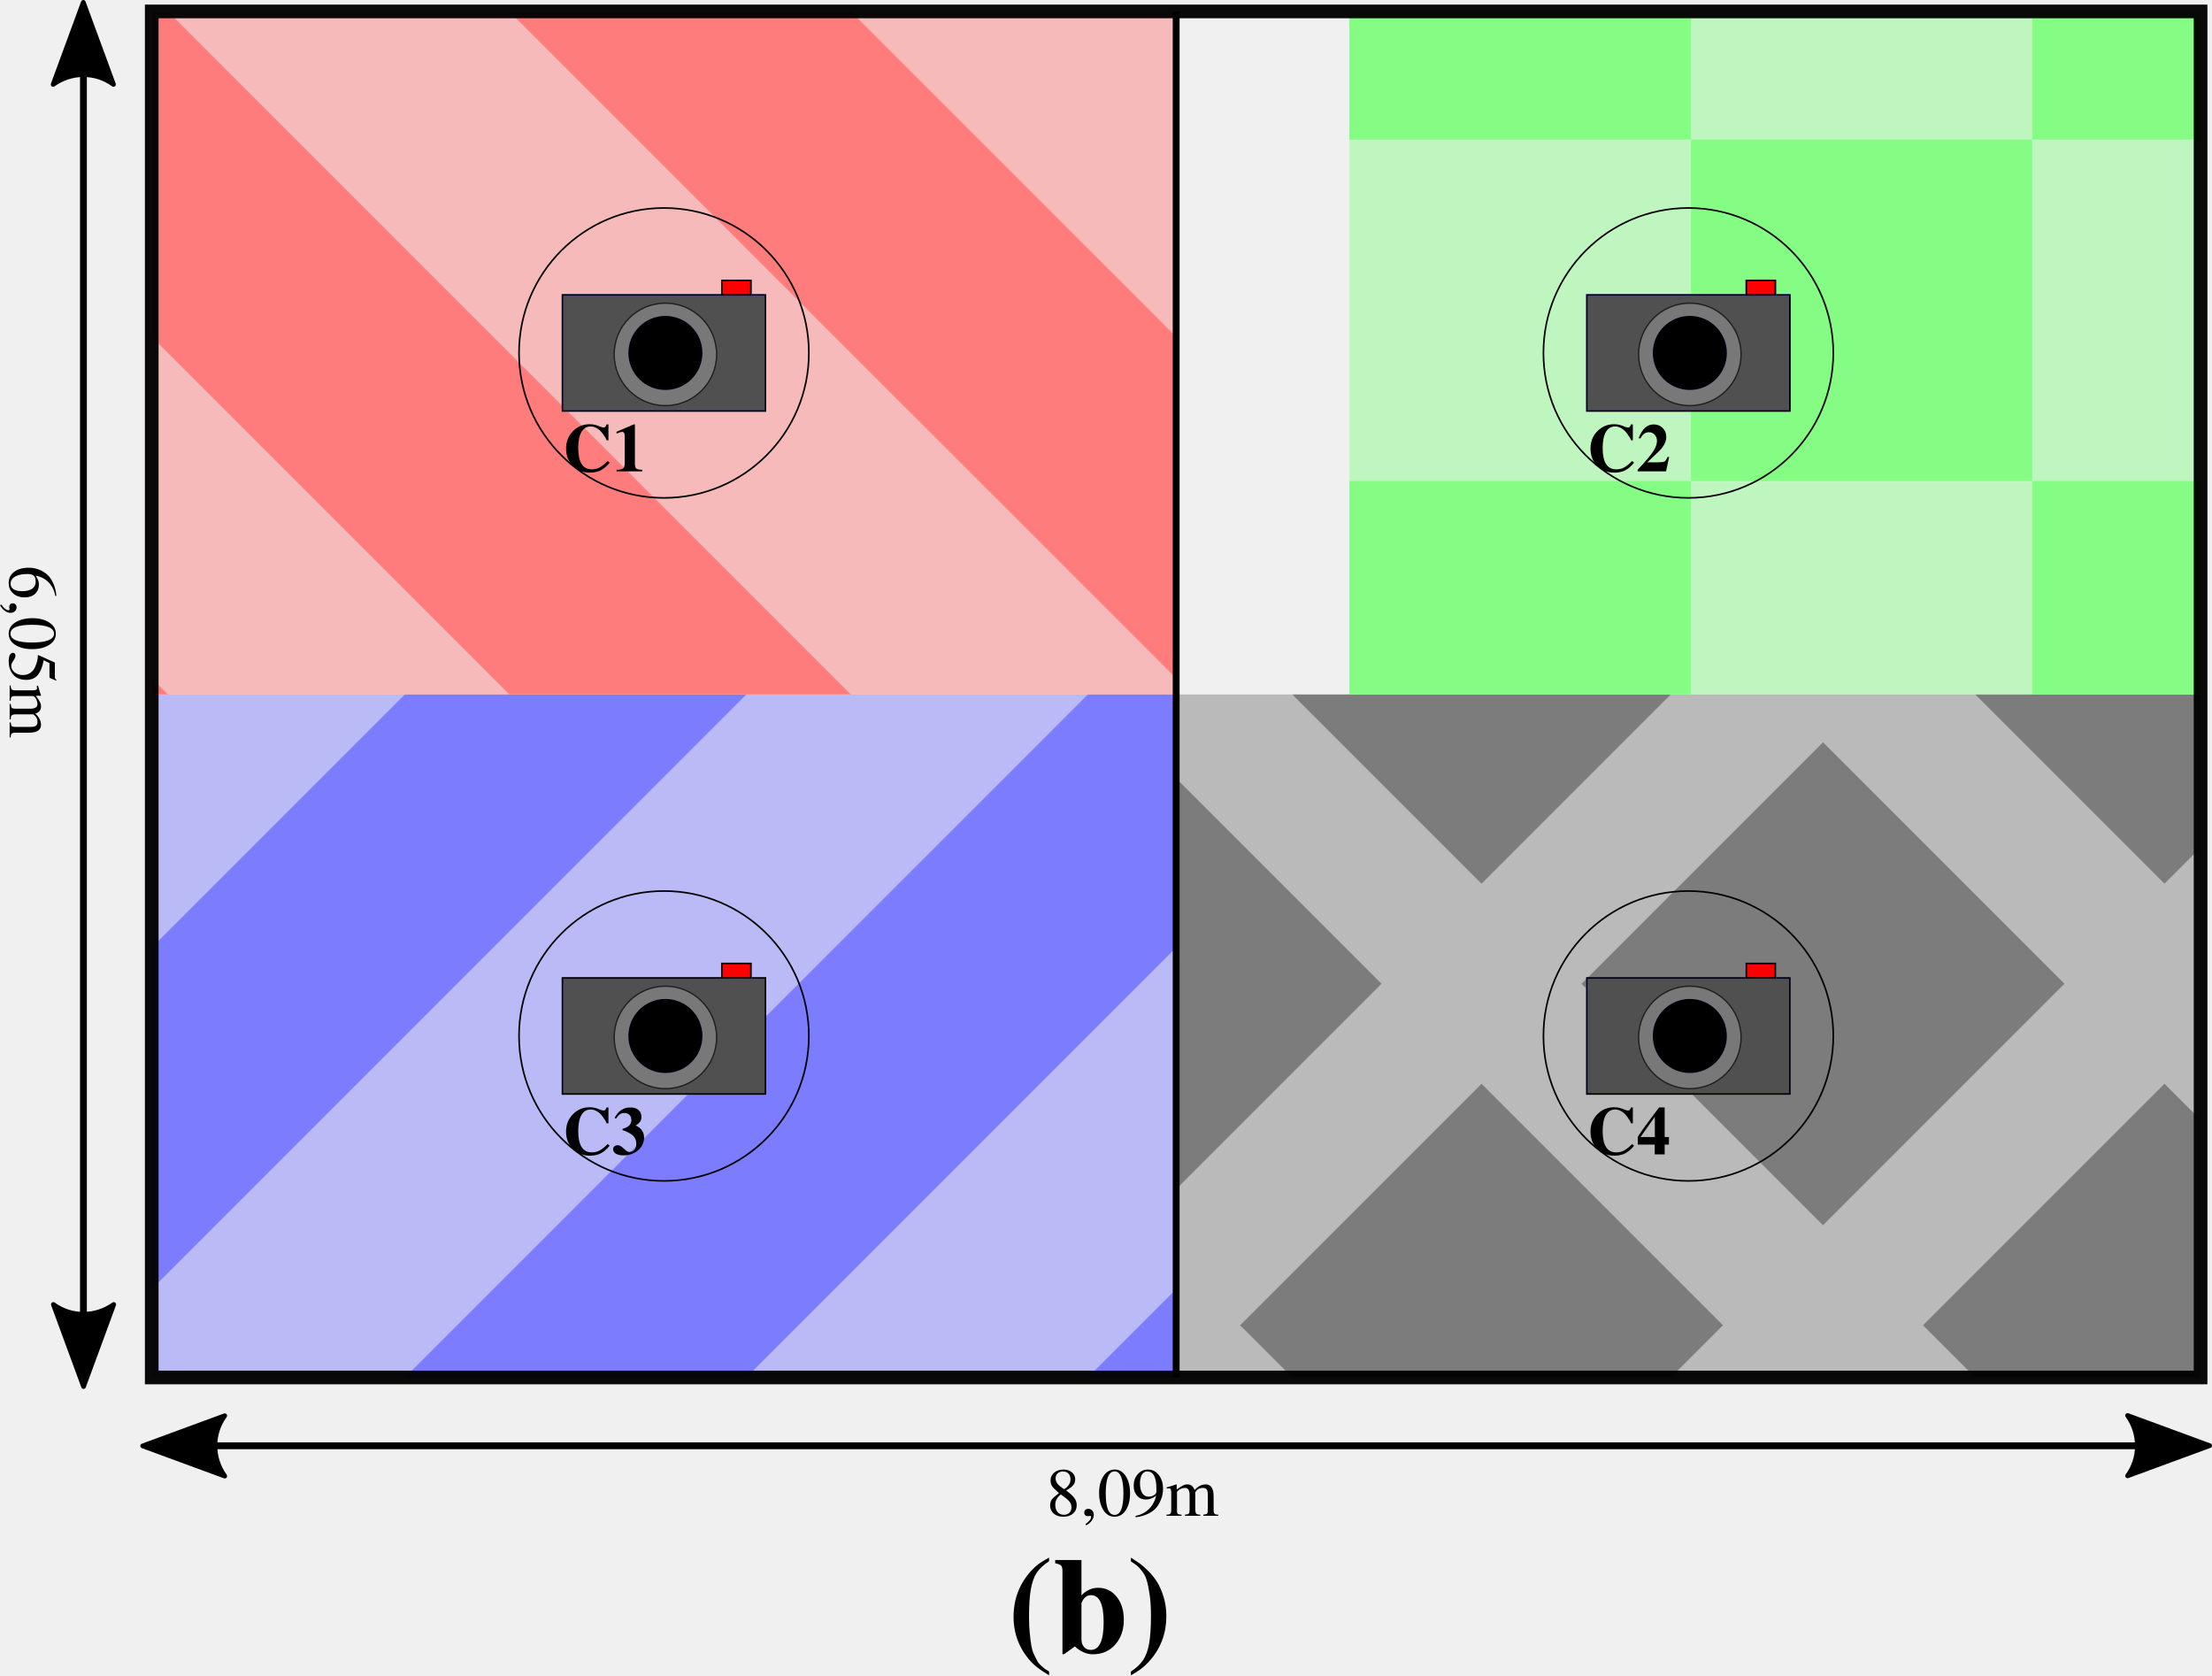
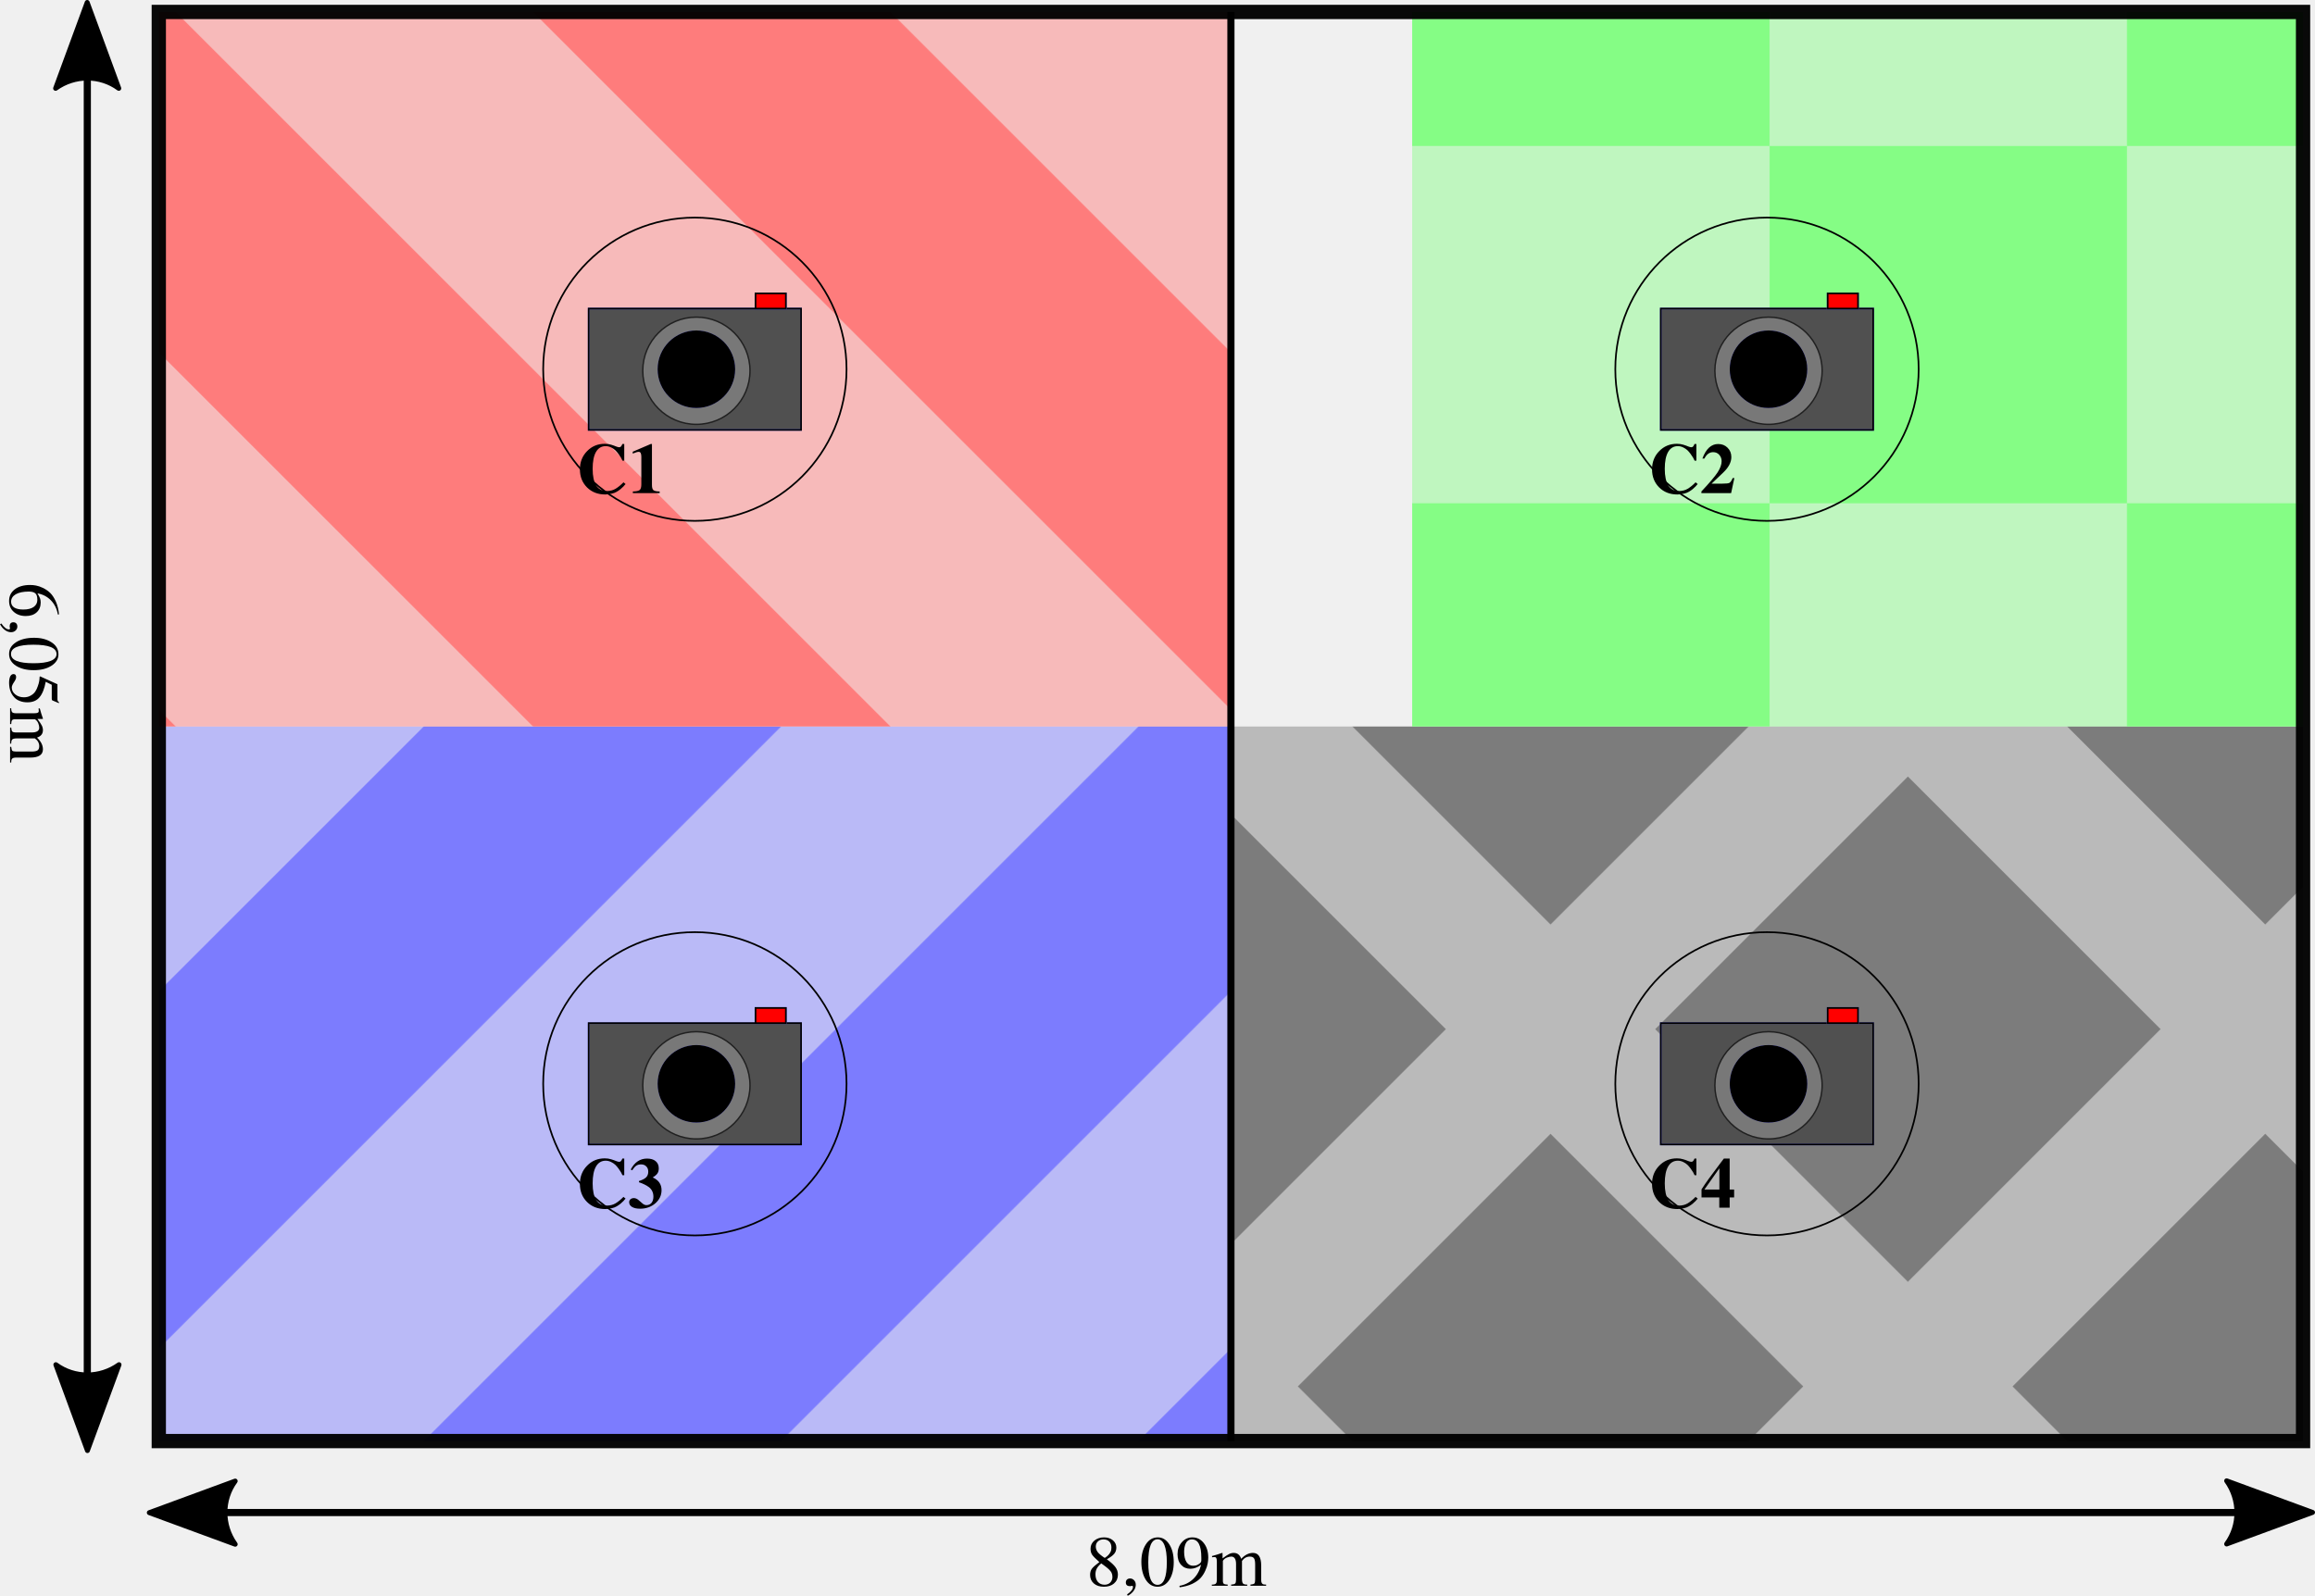
- <svg xmlns="http://www.w3.org/2000/svg" width="91.408mm" height="69.222mm" viewBox="0 0 323.888 245.274" id="svg2" version="1.1">
+ <svg xmlns="http://www.w3.org/2000/svg" width="91.408mm" height="63.027mm" viewBox="0 0 323.888 223.324" id="svg2" version="1.1">
  <defs id="defs4">
    <marker style="overflow:visible" id="marker5006" refX="0" refY="0" orient="auto">
      <path transform="matrix(1.1,0,0,1.1,1.1,0)" d="M 8.719,4.034 -2.207,0.016 8.719,-4.002 c -1.745,2.372 -1.735,5.617 -6e-7,8.035 z" style="fill:#000000;fill-opacity:1;fill-rule:evenodd;stroke:#000000;stroke-width:0.625;stroke-linejoin:round;stroke-opacity:1" id="path5008" />
    </marker>
    <marker style="overflow:visible" id="marker4918" refX="0" refY="0" orient="auto">
      <path transform="matrix(-1.1,0,0,-1.1,-1.1,0)" d="M 8.719,4.034 -2.207,0.016 8.719,-4.002 c -1.745,2.372 -1.735,5.617 -6e-7,8.035 z" style="fill:#000000;fill-opacity:1;fill-rule:evenodd;stroke:#000000;stroke-width:0.625;stroke-linejoin:round;stroke-opacity:1" id="path4920" />
    </marker>
    <marker orient="auto" refY="0" refX="0" id="Arrow2Lend" style="overflow:visible">
      <path id="path4171" style="fill:#000000;fill-opacity:1;fill-rule:evenodd;stroke:#000000;stroke-width:0.625;stroke-linejoin:round;stroke-opacity:1" d="M 8.719,4.034 -2.207,0.016 8.719,-4.002 c -1.745,2.372 -1.735,5.617 -6e-7,8.035 z" transform="matrix(-1.1,0,0,-1.1,-1.1,0)" />
    </marker>
    <marker orient="auto" refY="0" refX="0" id="marker4684" style="overflow:visible">
      <path id="path4686" style="fill:#000000;fill-opacity:1;fill-rule:evenodd;stroke:#000000;stroke-width:0.625;stroke-linejoin:round;stroke-opacity:1" d="M 8.719,4.034 -2.207,0.016 8.719,-4.002 c -1.745,2.372 -1.735,5.617 -6e-7,8.035 z" transform="matrix(1.1,0,0,1.1,1.1,0)" />
    </marker>
    <pattern id="Rojo" patternTransform="translate(-30.28346,-780.2835)" height="400" width="400" patternUnits="userSpaceOnUse">
      <g transform="translate(30.28346,780.2835)" id="g4308">
        <rect y="-780.284" x="-30.283" height="400" width="400" id="rect4288" style="fill:#ff7878;fill-opacity:0.471;stroke:none;stroke-width:4;stroke-linejoin:round;stroke-miterlimit:4;stroke-dasharray:none;stroke-opacity:1" />
        <path id="rect4259" d="m -30.283,-780.283 0,50 350,350 50,0 -400,-400 z m 50,0 350,350 0,-50 -300,-300 -50,0 z m 100,0 250,250 0,-50 -200,-200 -50,0 z m 100,0 150,150 0,-50 -100,-100 -50,0 z m 100,0 50,50 0,-50 -50,0 z m -350,100 0,50 250,250 50,0 -300,-300 z m 0,100 0,50 150,150 50,0 -200,-200 z m 0,100 0,50 50,50 50,0 -100,-100 z" style="fill:#ff7878;fill-opacity:1;stroke:none;stroke-width:4;stroke-linejoin:round;stroke-miterlimit:4;stroke-dasharray:none;stroke-opacity:1" />
      </g>
    </pattern>
    <pattern id="Azul" patternTransform="translate(419.7165,-780.2835)" height="400" width="400" patternUnits="userSpaceOnUse">
      <g transform="translate(-419.7165,780.2835)" id="g4312">
        <rect transform="matrix(0,1,-1,0,0,0)" style="fill:#7878ff;fill-opacity:0.471;stroke:none;stroke-width:4;stroke-linejoin:round;stroke-miterlimit:4;stroke-dasharray:none;stroke-opacity:1" id="rect4298" width="400" height="400" x="-780.284" y="-819.717" />
        <path style="fill:#7878ff;fill-opacity:1;stroke:none;stroke-width:4;stroke-linejoin:round;stroke-miterlimit:4;stroke-dasharray:none;stroke-opacity:1" d="m 819.717,-780.283 -50,0 -350,350 0,50 400,-400 z m 0,50 -350,350 50,0 300,-300 0,-50 z m 0,100 -250,250 50,0 200,-200 0,-50 z m 0,100 -150,150 50,0 100,-100 0,-50 z m 0,100 -50,50 50,0 0,-50 z m -100,-350 -50,0 -250,250 0,50 300,-300 z m -100,0 -50,0 -150,150 0,50 200,-200 z m -100,0 -50,0 -50,50 0,50 100,-100 z" id="path4296" />
      </g>
    </pattern>
    <pattern id="Verde" patternTransform="translate(-24.63574,821.1136)" height="400" width="400" patternUnits="userSpaceOnUse">
      <g id="g4957" transform="translate(-407.3643,-821.1136)">
        <rect y="821.114" x="407.364" height="400" width="400" id="rect4959" style="opacity:0.88;fill:#78ff78;fill-opacity:0.471;stroke:none;stroke-width:4;stroke-linejoin:round;stroke-miterlimit:4;stroke-dasharray:none;stroke-opacity:1" />
        <path style="opacity:0.88;fill:#78ff78;fill-opacity:1;stroke:none;stroke-width:4;stroke-linejoin:round;stroke-miterlimit:4;stroke-dasharray:none;stroke-opacity:1" d="m 407.365,821.114 0,50 50,0 0,-50 -50,0 z m 50,50 0,50 50,0 0,-50 -50,0 z m 50,0 50,0 0,-50 -50,0 0,50 z m 50,0 0,50 50,0 0,-50 -50,0 z m 50,0 50,0 0,-50 -50,0 0,50 z m 50,0 0,50 50,0 0,-50 -50,0 z m 50,0 50,0 0,-50 -50,0 0,50 z m 50,0 0,50 50,0 0,-50 -50,0 z m 0,50 -50,0 0,50 50,0 0,-50 z m 0,50 0,50 50,0 0,-50 -50,0 z m 0,50 -50,0 0,50 50,0 0,-50 z m 0,50 0,50 50,0 0,-50 -50,0 z m 0,50 -50,0 0,50 50,0 0,-50 z m 0,50 0,50 50,0 0,-50 -50,0 z m -50,0 -50,0 0,50 50,0 0,-50 z m -50,0 0,-50 -50,0 0,50 50,0 z m -50,0 -50,0 0,50 50,0 0,-50 z m -50,0 0,-50 -50,0 0,50 50,0 z m -50,0 -50,0 0,50 50,0 0,-50 z m -50,0 0,-50 -50,0 0,50 50,0 z m 0,-50 50,0 0,-50 -50,0 0,50 z m 0,-50 0,-50 -50,0 0,50 50,0 z m 0,-50 50,0 0,-50 -50,0 0,50 z m 0,-50 0,-50 -50,0 0,50 50,0 z m 50,0 50,0 0,-50 -50,0 0,50 z m 50,0 0,50 50,0 0,-50 -50,0 z m 50,0 50,0 0,-50 -50,0 0,50 z m 50,0 0,50 50,0 0,-50 -50,0 z m 0,50 -50,0 0,50 50,0 0,-50 z m 0,50 0,50 50,0 0,-50 -50,0 z m -50,0 -50,0 0,50 50,0 0,-50 z m -50,0 0,-50 -50,0 0,50 50,0 z" id="path4961" />
      </g>
    </pattern>
    <pattern id="Gris" patternTransform="translate(569.7165,819.7165)" height="400" width="400" patternUnits="userSpaceOnUse">
      <g transform="translate(-569.7165,-819.7165)" id="g5145">
        <path id="rect5039" d="m 584.361,819.717 -14.645,14.645 0,20.711 25,25 35.355,-35.355 -25,-25 -20.711,0 z m 50,0 10.355,10.355 10.355,-10.355 -20.711,0 z m 50,0 -25,25 35.355,35.355 35.355,-35.355 -25,-25 -20.711,0 z m 50,0 10.355,10.355 10.355,-10.355 -20.711,0 z m 50,0 -25,25 35.355,35.355 35.355,-35.355 -25,-25 -20.711,0 z m 50,0 10.355,10.355 10.355,-10.355 -20.711,0 z m 50,0 -25,25 35.355,35.355 35.355,-35.355 -25,-25 -20.711,0 z m 50,0 10.355,10.355 10.355,-10.355 -20.711,0 z m 35.355,14.645 -10.355,10.355 10.355,10.355 0,-20.711 z m -325,25 -35.355,35.355 35.355,35.355 35.355,-35.355 -35.355,-35.355 z m 100,0 -35.355,35.355 35.355,35.355 35.355,-35.355 -35.355,-35.355 z m 100,0 -35.355,35.355 35.355,35.355 35.355,-35.355 -35.355,-35.355 z m 100,0 -35.355,35.355 35.355,35.355 25,-25 0,-20.711 -25,-25 z m -375,25 0,20.711 10.355,-10.355 -10.355,-10.355 z m 25,25 -25,25 0,20.711 25,25 35.355,-35.355 -35.355,-35.355 z m 100,0 -35.355,35.355 35.355,35.355 35.355,-35.355 -35.355,-35.355 z m 100,0 -35.355,35.355 35.355,35.355 35.355,-35.355 -35.355,-35.355 z m 100,0 -35.355,35.355 35.355,35.355 35.355,-35.355 -35.355,-35.355 z m 75,25 -10.355,10.355 10.355,10.355 0,-20.711 z m -325,25 -35.355,35.355 35.355,35.355 35.355,-35.355 -35.355,-35.355 z m 100,0 -35.355,35.355 35.355,35.355 35.355,-35.355 -35.355,-35.355 z m 100,0 -35.355,35.355 35.355,35.355 35.355,-35.355 -35.355,-35.355 z m 100,0 -35.355,35.355 35.355,35.355 25,-25 0,-20.711 -25,-25 z m -375,25 0,20.711 10.355,-10.355 -10.355,-10.355 z m 25,25 -25,25 0,20.711 25,25 35.355,-35.355 -35.355,-35.355 z m 100,0 -35.355,35.355 35.355,35.355 35.355,-35.355 -35.355,-35.355 z m 100,0 -35.355,35.355 35.355,35.355 35.355,-35.355 -35.355,-35.355 z m 100,0 -35.355,35.355 35.355,35.355 35.355,-35.355 -35.355,-35.355 z m 75,25 -10.355,10.355 10.355,10.355 0,-20.711 z m -325,25 -35.355,35.355 35.355,35.355 35.355,-35.355 -35.355,-35.355 z m 100,0 -35.355,35.355 35.355,35.355 35.355,-35.355 -35.355,-35.355 z m 100,0 -35.355,35.355 35.355,35.355 35.355,-35.355 -35.355,-35.355 z m 100,0 -35.355,35.355 35.355,35.355 25,-25 0,-20.711 -25,-25 z m -375,25 0,20.711 10.355,-10.355 -10.355,-10.355 z m 25,25 -25,25 0,20.711 25,25 35.355,-35.355 -35.355,-35.355 z m 100,0 -35.355,35.355 35.355,35.355 35.355,-35.355 -35.355,-35.355 z m 100,0 -35.355,35.355 35.355,35.355 35.355,-35.355 -35.355,-35.355 z m 100,0 -35.355,35.355 35.355,35.355 35.355,-35.355 -35.355,-35.355 z m 75,25 -10.355,10.355 10.355,10.355 0,-20.711 z m -325,25 -35.355,35.355 25,25 20.711,0 25,-25 -35.355,-35.355 z m 100,0 -35.355,35.355 25,25 20.711,0 25,-25 -35.355,-35.355 z m 100,0 -35.355,35.355 25,25 20.711,0 25,-25 -35.355,-35.355 z m 100,0 -35.355,35.355 25,25 20.711,0 14.645,-14.645 0,-20.711 -25,-25 z m -375,25 0,20.711 10.355,-10.355 -10.355,-10.355 z m 25,25 -10.355,10.355 20.711,0 -10.355,-10.355 z m 100,0 -10.355,10.355 20.711,0 -10.355,-10.355 z m 100,0 -10.355,10.355 20.711,0 -10.355,-10.355 z m 100,0 -10.355,10.355 20.711,0 -10.355,-10.355 z" style="opacity:1;fill:#787878;fill-opacity:1;stroke:none;stroke-width:4;stroke-linejoin:round;stroke-miterlimit:4;stroke-dasharray:none;stroke-opacity:1" />
        <rect y="819.717" x="569.717" height="400" width="400" id="rect5031" style="opacity:1;fill:#787878;fill-opacity:0.471;stroke:none;stroke-width:4;stroke-linejoin:round;stroke-miterlimit:4;stroke-dasharray:none;stroke-opacity:1" />
      </g>
    </pattern>
  </defs>
  <g id="layer1" transform="translate(-177.7836,-450.6905)">
    <rect style="opacity:0.96;fill:url(#Gris);fill-opacity:1;stroke:none;stroke-opacity:1" id="rect7622" width="150" height="100" x="350" y="552.362" />
    <rect style="opacity:0.96;fill:url(#Verde);fill-opacity:1;stroke:none;stroke-opacity:1" id="rect7620" width="150" height="100" x="350" y="452.362" />
    <rect style="opacity:0.96;fill:url(#Azul);fill-opacity:1;stroke:none;stroke-opacity:1" id="rect7618" width="150" height="100" x="200" y="552.362" ry="0" />
    <rect style="opacity:0.96;fill:url(#Rojo);fill-opacity:1;stroke:none;stroke-opacity:1" id="rect7616" width="150" height="100" x="200" y="452.362" />
    <rect style="opacity:0.96;fill:none;fill-opacity:1;stroke:#000000;stroke-width:2;stroke-linejoin:miter;stroke-miterlimit:4;stroke-dasharray:none;stroke-dashoffset:0;stroke-opacity:1" id="rect4142" width="300" height="200" x="200" y="452.362" />
-     <path style="fill:none;fill-rule:evenodd;stroke:#000000;stroke-width:1px;stroke-linecap:butt;stroke-linejoin:miter;stroke-opacity:1;marker-start:url(#marker4684);marker-end:url(#Arrow2Lend)" d="m 190,452.362 0,200" id="path4144" />
-     <text xml:space="preserve" style="font-style:normal;font-variant:normal;font-weight:normal;font-stretch:normal;font-size:10px;line-height:125%;font-family:FreeSerif;-inkscape-font-specification:FreeSerif;text-align:center;letter-spacing:0px;word-spacing:0px;text-anchor:middle;fill:#000000;fill-opacity:1;stroke:none;stroke-width:1px;stroke-linecap:butt;stroke-linejoin:miter;stroke-opacity:1" x="349.881" y="672.604" id="text5112">
-       <tspan id="tspan5114" x="349.881" y="672.604">8,09m</tspan>
+     <path style="fill:none;fill-rule:evenodd;stroke:#000000;stroke-width:1px;stroke-linecap:butt;stroke-linejoin:miter;stroke-opacity:1;marker-start:url(#marker4684);marker-end:url(#Arrow2Lend)" d="M 190,452.362 V 652.362" id="path4144" />
+     <text xml:space="preserve" style="font-style:normal;font-variant:normal;font-weight:normal;font-stretch:normal;line-height:0%;font-family:FreeSerif;-inkscape-font-specification:FreeSerif;text-align:center;letter-spacing:0px;word-spacing:0px;text-anchor:middle;fill:#000000;fill-opacity:1;stroke:none;stroke-width:1px;stroke-linecap:butt;stroke-linejoin:miter;stroke-opacity:1" x="349.881" y="672.604" id="text5112">
+       <tspan id="tspan5114" x="349.881" y="672.604" style="font-size:10px;line-height:1.25">8,09m</tspan>
    </text>
-     <text id="text5260" y="-179.194" x="552.354" style="font-style:normal;font-variant:normal;font-weight:normal;font-stretch:normal;font-size:10px;line-height:125%;font-family:FreeSerif;-inkscape-font-specification:FreeSerif;text-align:center;letter-spacing:0px;word-spacing:0px;text-anchor:middle;fill:#000000;fill-opacity:1;stroke:none;stroke-width:1px;stroke-linecap:butt;stroke-linejoin:miter;stroke-opacity:1" xml:space="preserve" transform="matrix(0,1,-1,0,0,0)">
-       <tspan y="-179.194" x="552.354" id="tspan5262">6,05m</tspan>
+     <text id="text5260" y="-179.194" x="552.354" style="font-style:normal;font-variant:normal;font-weight:normal;font-stretch:normal;line-height:0%;font-family:FreeSerif;-inkscape-font-specification:FreeSerif;text-align:center;letter-spacing:0px;word-spacing:0px;text-anchor:middle;fill:#000000;fill-opacity:1;stroke:none;stroke-width:1px;stroke-linecap:butt;stroke-linejoin:miter;stroke-opacity:1" xml:space="preserve" transform="rotate(90)">
+       <tspan y="-179.194" x="552.354" id="tspan5262" style="font-size:10px;line-height:1.25">6,05m</tspan>
    </text>
-     <path style="fill:none;fill-rule:evenodd;stroke:#000000;stroke-width:1px;stroke-linecap:butt;stroke-linejoin:miter;stroke-opacity:1" d="m 350,452.362 0,200" id="path5331" />
+     <path style="fill:none;fill-rule:evenodd;stroke:#000000;stroke-width:1px;stroke-linecap:butt;stroke-linejoin:miter;stroke-opacity:1" d="M 350,452.362 V 652.362" id="path5331" />
    <rect style="fill:url(#pattern4316);stroke:none" width="400" height="400" x="-98.479" y="-76.309" id="rect4321" />
    <rect style="fill:url(#pattern5039);stroke:none" width="400" height="400" x="351.521" y="19.691" id="rect5044" />
    <rect style="fill:url(#pattern5196);stroke:none" width="400" height="400" x="351.521" y="-464.309" id="rect5204" />
-     <path style="fill:none;fill-rule:evenodd;stroke:#000000;stroke-width:1px;stroke-linecap:butt;stroke-linejoin:miter;stroke-opacity:1;marker-start:url(#marker5006);marker-end:url(#marker4918)" d="m 200,662.362 300,0" id="path6579" />
-     <text id="text6611" y="692.604" x="349.881" style="font-style:normal;font-variant:normal;font-weight:bold;font-stretch:normal;font-size:20px;line-height:125%;font-family:FreeSerif;-inkscape-font-specification:'FreeSerif Bold';text-align:center;letter-spacing:0px;word-spacing:0px;text-anchor:middle;fill:#000000;fill-opacity:1;stroke:none;stroke-width:1px;stroke-linecap:butt;stroke-linejoin:miter;stroke-opacity:1" xml:space="preserve">
-       <tspan y="692.604" x="349.881" id="tspan6613">(b)</tspan>
-     </text>
+     <path style="fill:none;fill-rule:evenodd;stroke:#000000;stroke-width:1px;stroke-linecap:butt;stroke-linejoin:miter;stroke-opacity:1;marker-start:url(#marker5006);marker-end:url(#marker4918)" d="M 200,662.362 H 500" id="path6579" />
    <g id="g6137" transform="translate(133.6607,-20.66074)">
      <g id="g6115" transform="translate(-2.867333,-2.843872)">
        <path id="path6117" d="m 165.428,525.867 c 0,11.72 -9.501,21.221 -21.221,21.221 -11.72,0 -21.221,-9.502 -21.221,-21.221 0,-11.721 9.502,-21.221 21.221,-21.221 11.721,0 21.221,9.501 21.221,21.221" style="fill:none;stroke:#000000;stroke-width:0.236;stroke-linecap:butt;stroke-linejoin:miter;stroke-miterlimit:10;stroke-opacity:1" />
-         <path id="path6119" d="m 129.352,517.378 29.71,0 0,16.977 -29.71,0 z m 0,0" style="fill:#505050;fill-opacity:1;fill-rule:evenodd;stroke:#7878ff;stroke-width:0.236;stroke-linecap:butt;stroke-linejoin:miter;stroke-miterlimit:10;stroke-opacity:1" />
-         <path id="path6121" d="m 129.352,517.378 29.71,0 0,16.977 -29.71,0 z m 0,0" style="fill:none;stroke:#000000;stroke-width:0.236;stroke-linecap:butt;stroke-linejoin:miter;stroke-miterlimit:10;stroke-opacity:1" />
+         <path id="path6119" d="m 129.352,517.378 h 29.71 v 16.977 h -29.71 z m 0,0" style="fill:#505050;fill-opacity:1;fill-rule:evenodd;stroke:#7878ff;stroke-width:0.236;stroke-linecap:butt;stroke-linejoin:miter;stroke-miterlimit:10;stroke-opacity:1" />
+         <path id="path6121" d="m 129.352,517.378 h 29.71 v 16.977 h -29.71 z m 0,0" style="fill:none;stroke:#000000;stroke-width:0.236;stroke-linecap:butt;stroke-linejoin:miter;stroke-miterlimit:10;stroke-opacity:1" />
        <path id="path6123" d="m 151.922,526.079 c 0,4.144 -3.359,7.503 -7.502,7.503 -4.144,0 -7.503,-3.36 -7.503,-7.503 0,-4.144 3.359,-7.503 7.503,-7.503 4.144,0 7.502,3.36 7.502,7.503" style="fill:#787878;fill-opacity:1;stroke:#202020;stroke-width:0.198;stroke-linecap:butt;stroke-linejoin:miter;stroke-miterlimit:10;stroke-opacity:1" />
        <path id="path6125" d="m 149.725,525.867 c 0,2.93 -2.375,5.305 -5.305,5.305 -2.931,0 -5.305,-2.375 -5.305,-5.305 0,-2.93 2.375,-5.305 5.305,-5.305 2.93,0 5.305,2.375 5.305,5.305" style="fill:#ffffff;fill-opacity:1;fill-rule:evenodd;stroke:#7878ff;stroke-width:0.236;stroke-linecap:butt;stroke-linejoin:miter;stroke-miterlimit:10;stroke-opacity:1" />
        <path id="path6127" d="m 149.725,525.867 c 0,2.93 -2.375,5.305 -5.305,5.305 -2.931,0 -5.305,-2.375 -5.305,-5.305 0,-2.93 2.375,-5.305 5.305,-5.305 2.93,0 5.305,2.375 5.305,5.305" style="fill:#000000;fill-opacity:1;stroke:#000000;stroke-width:0.236;stroke-linecap:butt;stroke-linejoin:miter;stroke-miterlimit:10;stroke-opacity:1" />
-         <path id="path6129" d="m 152.695,515.256 4.244,0 0,2.122 -4.244,0 z m 0,0" style="fill:#ffffff;fill-opacity:1;fill-rule:evenodd;stroke:#7878ff;stroke-width:0.236;stroke-linecap:butt;stroke-linejoin:miter;stroke-miterlimit:10;stroke-opacity:1" />
-         <path id="path6131" d="m 152.695,515.256 4.244,0 0,2.122 -4.244,0 z m 0,0" style="fill:#ff0000;fill-opacity:1;stroke:#000000;stroke-width:0.236;stroke-linecap:butt;stroke-linejoin:miter;stroke-miterlimit:10;stroke-opacity:1" />
+         <path id="path6129" d="m 152.695,515.256 h 4.244 v 2.122 h -4.244 z m 0,0" style="fill:#ffffff;fill-opacity:1;fill-rule:evenodd;stroke:#7878ff;stroke-width:0.236;stroke-linecap:butt;stroke-linejoin:miter;stroke-miterlimit:10;stroke-opacity:1" />
+         <path id="path6131" d="m 152.695,515.256 h 4.244 v 2.122 h -4.244 z m 0,0" style="fill:#ff0000;fill-opacity:1;stroke:#000000;stroke-width:0.236;stroke-linecap:butt;stroke-linejoin:miter;stroke-miterlimit:10;stroke-opacity:1" />
      </g>
-       <text xml:space="preserve" style="font-style:normal;font-variant:normal;font-weight:bold;font-stretch:normal;font-size:10px;line-height:125%;font-family:FreeSerif;-inkscape-font-specification:'FreeSerif Bold';text-align:center;letter-spacing:0px;word-spacing:0px;text-anchor:middle;fill:#000000;fill-opacity:1;stroke:none;stroke-width:1px;stroke-linecap:butt;stroke-linejoin:miter;stroke-opacity:1" x="141.454" y="540.362" id="text6133">
-         <tspan id="tspan6135" x="141.454" y="540.362">C1</tspan>
+       <text xml:space="preserve" style="font-style:normal;font-variant:normal;font-weight:bold;font-stretch:normal;line-height:0%;font-family:FreeSerif;-inkscape-font-specification:'FreeSerif Bold';text-align:center;letter-spacing:0px;word-spacing:0px;text-anchor:middle;fill:#000000;fill-opacity:1;stroke:none;stroke-width:1px;stroke-linecap:butt;stroke-linejoin:miter;stroke-opacity:1" x="141.454" y="540.362" id="text6133">
+         <tspan id="tspan6135" x="141.454" y="540.362" style="font-size:10px;line-height:1.25">C1</tspan>
      </text>
    </g>
    <g transform="translate(283.6607,-20.66073)" id="g6879">
      <g transform="translate(-2.867333,-2.843872)" id="g6881">
        <path style="fill:none;stroke:#000000;stroke-width:0.236;stroke-linecap:butt;stroke-linejoin:miter;stroke-miterlimit:10;stroke-opacity:1" d="m 165.428,525.867 c 0,11.72 -9.501,21.221 -21.221,21.221 -11.72,0 -21.221,-9.502 -21.221,-21.221 0,-11.721 9.502,-21.221 21.221,-21.221 11.721,0 21.221,9.501 21.221,21.221" id="path6883" />
-         <path style="fill:#505050;fill-opacity:1;fill-rule:evenodd;stroke:#7878ff;stroke-width:0.236;stroke-linecap:butt;stroke-linejoin:miter;stroke-miterlimit:10;stroke-opacity:1" d="m 129.352,517.378 29.71,0 0,16.977 -29.71,0 z m 0,0" id="path6885" />
-         <path style="fill:none;stroke:#000000;stroke-width:0.236;stroke-linecap:butt;stroke-linejoin:miter;stroke-miterlimit:10;stroke-opacity:1" d="m 129.352,517.378 29.71,0 0,16.977 -29.71,0 z m 0,0" id="path6887" />
+         <path style="fill:#505050;fill-opacity:1;fill-rule:evenodd;stroke:#7878ff;stroke-width:0.236;stroke-linecap:butt;stroke-linejoin:miter;stroke-miterlimit:10;stroke-opacity:1" d="m 129.352,517.378 h 29.71 v 16.977 h -29.71 z m 0,0" id="path6885" />
+         <path style="fill:none;stroke:#000000;stroke-width:0.236;stroke-linecap:butt;stroke-linejoin:miter;stroke-miterlimit:10;stroke-opacity:1" d="m 129.352,517.378 h 29.71 v 16.977 h -29.71 z m 0,0" id="path6887" />
        <path style="fill:#787878;fill-opacity:1;stroke:#202020;stroke-width:0.198;stroke-linecap:butt;stroke-linejoin:miter;stroke-miterlimit:10;stroke-opacity:1" d="m 151.922,526.079 c 0,4.144 -3.359,7.503 -7.502,7.503 -4.144,0 -7.503,-3.36 -7.503,-7.503 0,-4.144 3.359,-7.503 7.503,-7.503 4.144,0 7.502,3.36 7.502,7.503" id="path6889" />
        <path style="fill:#ffffff;fill-opacity:1;fill-rule:evenodd;stroke:#7878ff;stroke-width:0.236;stroke-linecap:butt;stroke-linejoin:miter;stroke-miterlimit:10;stroke-opacity:1" d="m 149.725,525.867 c 0,2.93 -2.375,5.305 -5.305,5.305 -2.931,0 -5.305,-2.375 -5.305,-5.305 0,-2.93 2.375,-5.305 5.305,-5.305 2.93,0 5.305,2.375 5.305,5.305" id="path6891" />
        <path style="fill:#000000;fill-opacity:1;stroke:#000000;stroke-width:0.236;stroke-linecap:butt;stroke-linejoin:miter;stroke-miterlimit:10;stroke-opacity:1" d="m 149.725,525.867 c 0,2.93 -2.375,5.305 -5.305,5.305 -2.931,0 -5.305,-2.375 -5.305,-5.305 0,-2.93 2.375,-5.305 5.305,-5.305 2.93,0 5.305,2.375 5.305,5.305" id="path6893" />
-         <path style="fill:#ffffff;fill-opacity:1;fill-rule:evenodd;stroke:#7878ff;stroke-width:0.236;stroke-linecap:butt;stroke-linejoin:miter;stroke-miterlimit:10;stroke-opacity:1" d="m 152.695,515.256 4.244,0 0,2.122 -4.244,0 z m 0,0" id="path6895" />
-         <path style="fill:#ff0000;fill-opacity:1;stroke:#000000;stroke-width:0.236;stroke-linecap:butt;stroke-linejoin:miter;stroke-miterlimit:10;stroke-opacity:1" d="m 152.695,515.256 4.244,0 0,2.122 -4.244,0 z m 0,0" id="path6897" />
+         <path style="fill:#ffffff;fill-opacity:1;fill-rule:evenodd;stroke:#7878ff;stroke-width:0.236;stroke-linecap:butt;stroke-linejoin:miter;stroke-miterlimit:10;stroke-opacity:1" d="m 152.695,515.256 h 4.244 v 2.122 h -4.244 z m 0,0" id="path6895" />
+         <path style="fill:#ff0000;fill-opacity:1;stroke:#000000;stroke-width:0.236;stroke-linecap:butt;stroke-linejoin:miter;stroke-miterlimit:10;stroke-opacity:1" d="m 152.695,515.256 h 4.244 v 2.122 h -4.244 z m 0,0" id="path6897" />
      </g>
-       <text id="text6899" y="540.362" x="141.454" style="font-style:normal;font-variant:normal;font-weight:bold;font-stretch:normal;font-size:10px;line-height:125%;font-family:FreeSerif;-inkscape-font-specification:'FreeSerif Bold';text-align:center;letter-spacing:0px;word-spacing:0px;text-anchor:middle;fill:#000000;fill-opacity:1;stroke:none;stroke-width:1px;stroke-linecap:butt;stroke-linejoin:miter;stroke-opacity:1" xml:space="preserve">
-         <tspan y="540.362" x="141.454" id="tspan6901">C2</tspan>
+       <text id="text6899" y="540.362" x="141.454" style="font-style:normal;font-variant:normal;font-weight:bold;font-stretch:normal;line-height:0%;font-family:FreeSerif;-inkscape-font-specification:'FreeSerif Bold';text-align:center;letter-spacing:0px;word-spacing:0px;text-anchor:middle;fill:#000000;fill-opacity:1;stroke:none;stroke-width:1px;stroke-linecap:butt;stroke-linejoin:miter;stroke-opacity:1" xml:space="preserve">
+         <tspan y="540.362" x="141.454" id="tspan6901" style="font-size:10px;line-height:1.25">C2</tspan>
      </text>
    </g>
    <g id="g7624" transform="translate(133.6607,79.33927)">
      <g id="g7626" transform="translate(-2.867333,-2.843872)">
        <path id="path7628" d="m 165.428,525.867 c 0,11.72 -9.501,21.221 -21.221,21.221 -11.72,0 -21.221,-9.502 -21.221,-21.221 0,-11.721 9.502,-21.221 21.221,-21.221 11.721,0 21.221,9.501 21.221,21.221" style="fill:none;stroke:#000000;stroke-width:0.236;stroke-linecap:butt;stroke-linejoin:miter;stroke-miterlimit:10;stroke-opacity:1" />
-         <path id="path7630" d="m 129.352,517.378 29.71,0 0,16.977 -29.71,0 z m 0,0" style="fill:#505050;fill-opacity:1;fill-rule:evenodd;stroke:#7878ff;stroke-width:0.236;stroke-linecap:butt;stroke-linejoin:miter;stroke-miterlimit:10;stroke-opacity:1" />
-         <path id="path7632" d="m 129.352,517.378 29.71,0 0,16.977 -29.71,0 z m 0,0" style="fill:none;stroke:#000000;stroke-width:0.236;stroke-linecap:butt;stroke-linejoin:miter;stroke-miterlimit:10;stroke-opacity:1" />
+         <path id="path7630" d="m 129.352,517.378 h 29.71 v 16.977 h -29.71 z m 0,0" style="fill:#505050;fill-opacity:1;fill-rule:evenodd;stroke:#7878ff;stroke-width:0.236;stroke-linecap:butt;stroke-linejoin:miter;stroke-miterlimit:10;stroke-opacity:1" />
+         <path id="path7632" d="m 129.352,517.378 h 29.71 v 16.977 h -29.71 z m 0,0" style="fill:none;stroke:#000000;stroke-width:0.236;stroke-linecap:butt;stroke-linejoin:miter;stroke-miterlimit:10;stroke-opacity:1" />
        <path id="path7634" d="m 151.922,526.079 c 0,4.144 -3.359,7.503 -7.502,7.503 -4.144,0 -7.503,-3.36 -7.503,-7.503 0,-4.144 3.359,-7.503 7.503,-7.503 4.144,0 7.502,3.36 7.502,7.503" style="fill:#787878;fill-opacity:1;stroke:#202020;stroke-width:0.198;stroke-linecap:butt;stroke-linejoin:miter;stroke-miterlimit:10;stroke-opacity:1" />
        <path id="path7636" d="m 149.725,525.867 c 0,2.93 -2.375,5.305 -5.305,5.305 -2.931,0 -5.305,-2.375 -5.305,-5.305 0,-2.93 2.375,-5.305 5.305,-5.305 2.93,0 5.305,2.375 5.305,5.305" style="fill:#ffffff;fill-opacity:1;fill-rule:evenodd;stroke:#7878ff;stroke-width:0.236;stroke-linecap:butt;stroke-linejoin:miter;stroke-miterlimit:10;stroke-opacity:1" />
        <path id="path7638" d="m 149.725,525.867 c 0,2.93 -2.375,5.305 -5.305,5.305 -2.931,0 -5.305,-2.375 -5.305,-5.305 0,-2.93 2.375,-5.305 5.305,-5.305 2.93,0 5.305,2.375 5.305,5.305" style="fill:#000000;fill-opacity:1;stroke:#000000;stroke-width:0.236;stroke-linecap:butt;stroke-linejoin:miter;stroke-miterlimit:10;stroke-opacity:1" />
-         <path id="path7640" d="m 152.695,515.256 4.244,0 0,2.122 -4.244,0 z m 0,0" style="fill:#ffffff;fill-opacity:1;fill-rule:evenodd;stroke:#7878ff;stroke-width:0.236;stroke-linecap:butt;stroke-linejoin:miter;stroke-miterlimit:10;stroke-opacity:1" />
-         <path id="path7642" d="m 152.695,515.256 4.244,0 0,2.122 -4.244,0 z m 0,0" style="fill:#ff0000;fill-opacity:1;stroke:#000000;stroke-width:0.236;stroke-linecap:butt;stroke-linejoin:miter;stroke-miterlimit:10;stroke-opacity:1" />
+         <path id="path7640" d="m 152.695,515.256 h 4.244 v 2.122 h -4.244 z m 0,0" style="fill:#ffffff;fill-opacity:1;fill-rule:evenodd;stroke:#7878ff;stroke-width:0.236;stroke-linecap:butt;stroke-linejoin:miter;stroke-miterlimit:10;stroke-opacity:1" />
+         <path id="path7642" d="m 152.695,515.256 h 4.244 v 2.122 h -4.244 z m 0,0" style="fill:#ff0000;fill-opacity:1;stroke:#000000;stroke-width:0.236;stroke-linecap:butt;stroke-linejoin:miter;stroke-miterlimit:10;stroke-opacity:1" />
      </g>
-       <text xml:space="preserve" style="font-style:normal;font-variant:normal;font-weight:bold;font-stretch:normal;font-size:10px;line-height:125%;font-family:FreeSerif;-inkscape-font-specification:'FreeSerif Bold';text-align:center;letter-spacing:0px;word-spacing:0px;text-anchor:middle;fill:#000000;fill-opacity:1;stroke:none;stroke-width:1px;stroke-linecap:butt;stroke-linejoin:miter;stroke-opacity:1" x="141.454" y="540.362" id="text7644">
-         <tspan id="tspan7646" x="141.454" y="540.362">C3</tspan>
+       <text xml:space="preserve" style="font-style:normal;font-variant:normal;font-weight:bold;font-stretch:normal;line-height:0%;font-family:FreeSerif;-inkscape-font-specification:'FreeSerif Bold';text-align:center;letter-spacing:0px;word-spacing:0px;text-anchor:middle;fill:#000000;fill-opacity:1;stroke:none;stroke-width:1px;stroke-linecap:butt;stroke-linejoin:miter;stroke-opacity:1" x="141.454" y="540.362" id="text7644">
+         <tspan id="tspan7646" x="141.454" y="540.362" style="font-size:10px;line-height:1.25">C3</tspan>
      </text>
    </g>
    <g transform="translate(283.6607,79.33926)" id="g7648">
      <g transform="translate(-2.867333,-2.843872)" id="g7650">
        <path style="fill:none;stroke:#000000;stroke-width:0.236;stroke-linecap:butt;stroke-linejoin:miter;stroke-miterlimit:10;stroke-opacity:1" d="m 165.428,525.867 c 0,11.72 -9.501,21.221 -21.221,21.221 -11.72,0 -21.221,-9.502 -21.221,-21.221 0,-11.721 9.502,-21.221 21.221,-21.221 11.721,0 21.221,9.501 21.221,21.221" id="path7652" />
-         <path style="fill:#505050;fill-opacity:1;fill-rule:evenodd;stroke:#7878ff;stroke-width:0.236;stroke-linecap:butt;stroke-linejoin:miter;stroke-miterlimit:10;stroke-opacity:1" d="m 129.352,517.378 29.71,0 0,16.977 -29.71,0 z m 0,0" id="path7654" />
-         <path style="fill:none;stroke:#000000;stroke-width:0.236;stroke-linecap:butt;stroke-linejoin:miter;stroke-miterlimit:10;stroke-opacity:1" d="m 129.352,517.378 29.71,0 0,16.977 -29.71,0 z m 0,0" id="path7656" />
+         <path style="fill:#505050;fill-opacity:1;fill-rule:evenodd;stroke:#7878ff;stroke-width:0.236;stroke-linecap:butt;stroke-linejoin:miter;stroke-miterlimit:10;stroke-opacity:1" d="m 129.352,517.378 h 29.71 v 16.977 h -29.71 z m 0,0" id="path7654" />
+         <path style="fill:none;stroke:#000000;stroke-width:0.236;stroke-linecap:butt;stroke-linejoin:miter;stroke-miterlimit:10;stroke-opacity:1" d="m 129.352,517.378 h 29.71 v 16.977 h -29.71 z m 0,0" id="path7656" />
        <path style="fill:#787878;fill-opacity:1;stroke:#202020;stroke-width:0.198;stroke-linecap:butt;stroke-linejoin:miter;stroke-miterlimit:10;stroke-opacity:1" d="m 151.922,526.079 c 0,4.144 -3.359,7.503 -7.502,7.503 -4.144,0 -7.503,-3.36 -7.503,-7.503 0,-4.144 3.359,-7.503 7.503,-7.503 4.144,0 7.502,3.36 7.502,7.503" id="path7658" />
        <path style="fill:#ffffff;fill-opacity:1;fill-rule:evenodd;stroke:#7878ff;stroke-width:0.236;stroke-linecap:butt;stroke-linejoin:miter;stroke-miterlimit:10;stroke-opacity:1" d="m 149.725,525.867 c 0,2.93 -2.375,5.305 -5.305,5.305 -2.931,0 -5.305,-2.375 -5.305,-5.305 0,-2.93 2.375,-5.305 5.305,-5.305 2.93,0 5.305,2.375 5.305,5.305" id="path7660" />
        <path style="fill:#000000;fill-opacity:1;stroke:#000000;stroke-width:0.236;stroke-linecap:butt;stroke-linejoin:miter;stroke-miterlimit:10;stroke-opacity:1" d="m 149.725,525.867 c 0,2.93 -2.375,5.305 -5.305,5.305 -2.931,0 -5.305,-2.375 -5.305,-5.305 0,-2.93 2.375,-5.305 5.305,-5.305 2.93,0 5.305,2.375 5.305,5.305" id="path7662" />
-         <path style="fill:#ffffff;fill-opacity:1;fill-rule:evenodd;stroke:#7878ff;stroke-width:0.236;stroke-linecap:butt;stroke-linejoin:miter;stroke-miterlimit:10;stroke-opacity:1" d="m 152.695,515.256 4.244,0 0,2.122 -4.244,0 z m 0,0" id="path7664" />
-         <path style="fill:#ff0000;fill-opacity:1;stroke:#000000;stroke-width:0.236;stroke-linecap:butt;stroke-linejoin:miter;stroke-miterlimit:10;stroke-opacity:1" d="m 152.695,515.256 4.244,0 0,2.122 -4.244,0 z m 0,0" id="path7666" />
+         <path style="fill:#ffffff;fill-opacity:1;fill-rule:evenodd;stroke:#7878ff;stroke-width:0.236;stroke-linecap:butt;stroke-linejoin:miter;stroke-miterlimit:10;stroke-opacity:1" d="m 152.695,515.256 h 4.244 v 2.122 h -4.244 z m 0,0" id="path7664" />
+         <path style="fill:#ff0000;fill-opacity:1;stroke:#000000;stroke-width:0.236;stroke-linecap:butt;stroke-linejoin:miter;stroke-miterlimit:10;stroke-opacity:1" d="m 152.695,515.256 h 4.244 v 2.122 h -4.244 z m 0,0" id="path7666" />
      </g>
-       <text id="text7668" y="540.362" x="141.454" style="font-style:normal;font-variant:normal;font-weight:bold;font-stretch:normal;font-size:10px;line-height:125%;font-family:FreeSerif;-inkscape-font-specification:'FreeSerif Bold';text-align:center;letter-spacing:0px;word-spacing:0px;text-anchor:middle;fill:#000000;fill-opacity:1;stroke:none;stroke-width:1px;stroke-linecap:butt;stroke-linejoin:miter;stroke-opacity:1" xml:space="preserve">
-         <tspan y="540.362" x="141.454" id="tspan7670">C4</tspan>
+       <text id="text7668" y="540.362" x="141.454" style="font-style:normal;font-variant:normal;font-weight:bold;font-stretch:normal;line-height:0%;font-family:FreeSerif;-inkscape-font-specification:'FreeSerif Bold';text-align:center;letter-spacing:0px;word-spacing:0px;text-anchor:middle;fill:#000000;fill-opacity:1;stroke:none;stroke-width:1px;stroke-linecap:butt;stroke-linejoin:miter;stroke-opacity:1" xml:space="preserve">
+         <tspan y="540.362" x="141.454" id="tspan7670" style="font-size:10px;line-height:1.25">C4</tspan>
      </text>
    </g>
  </g>
</svg>
